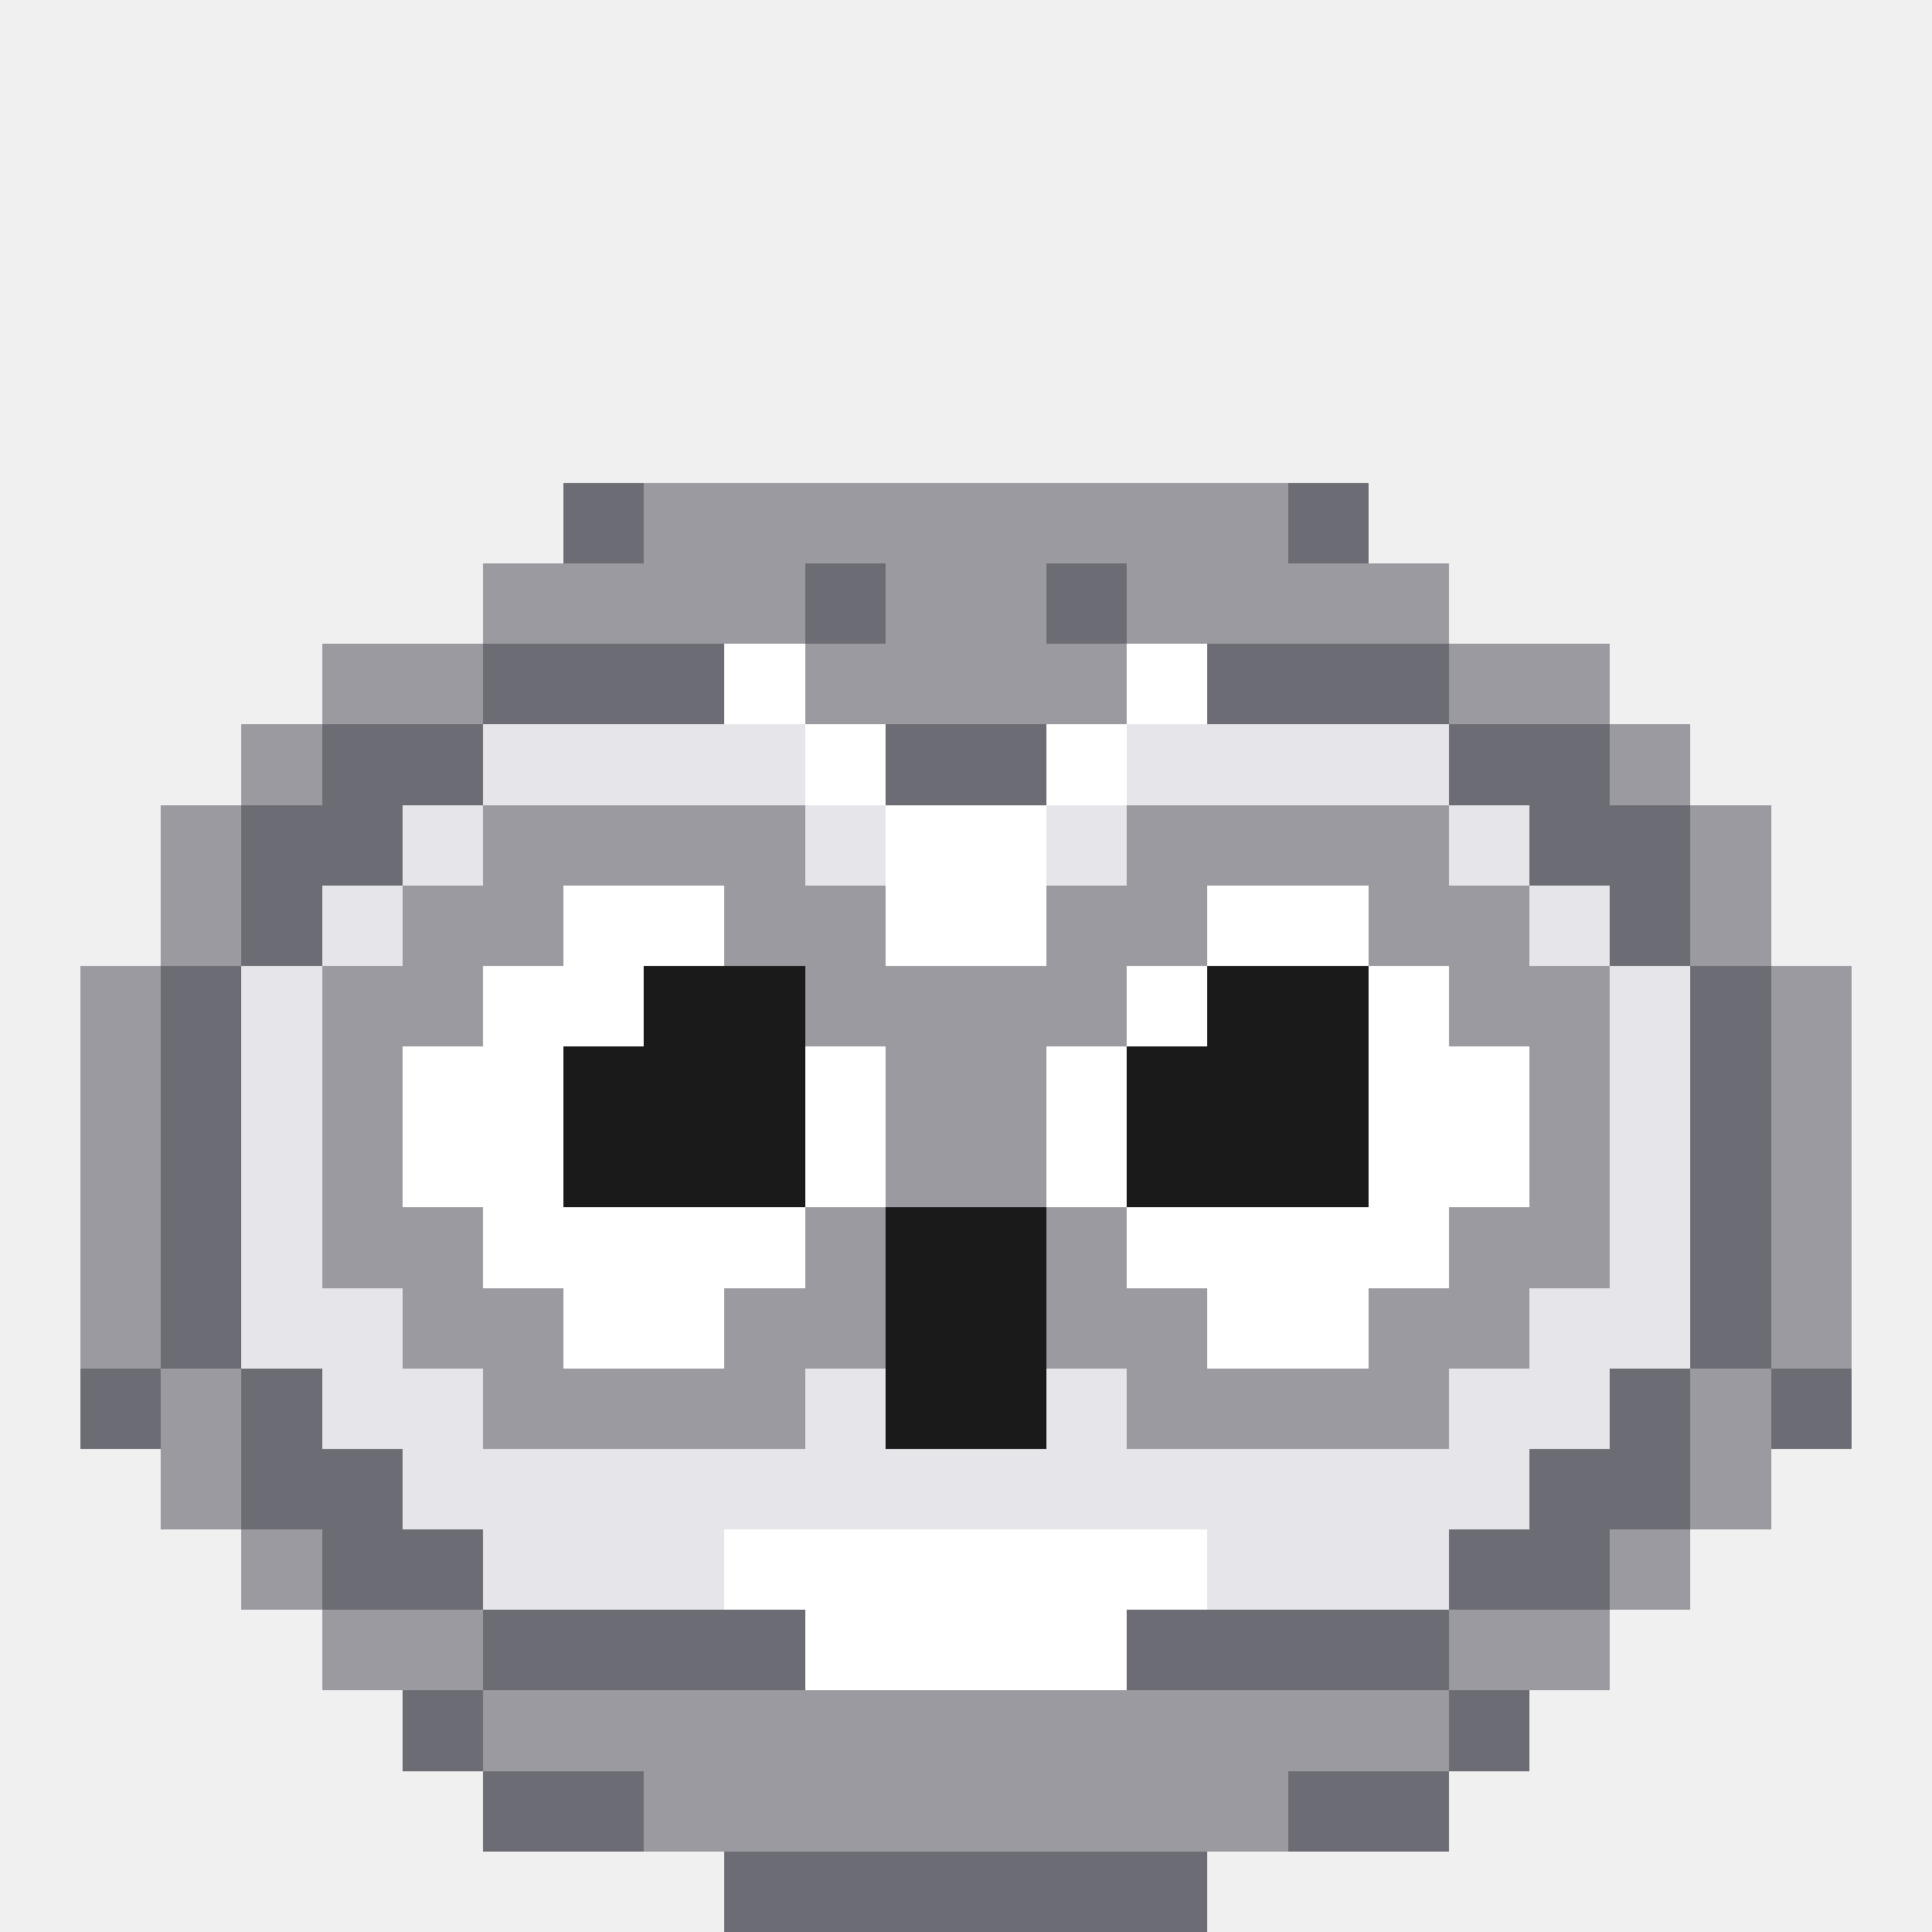
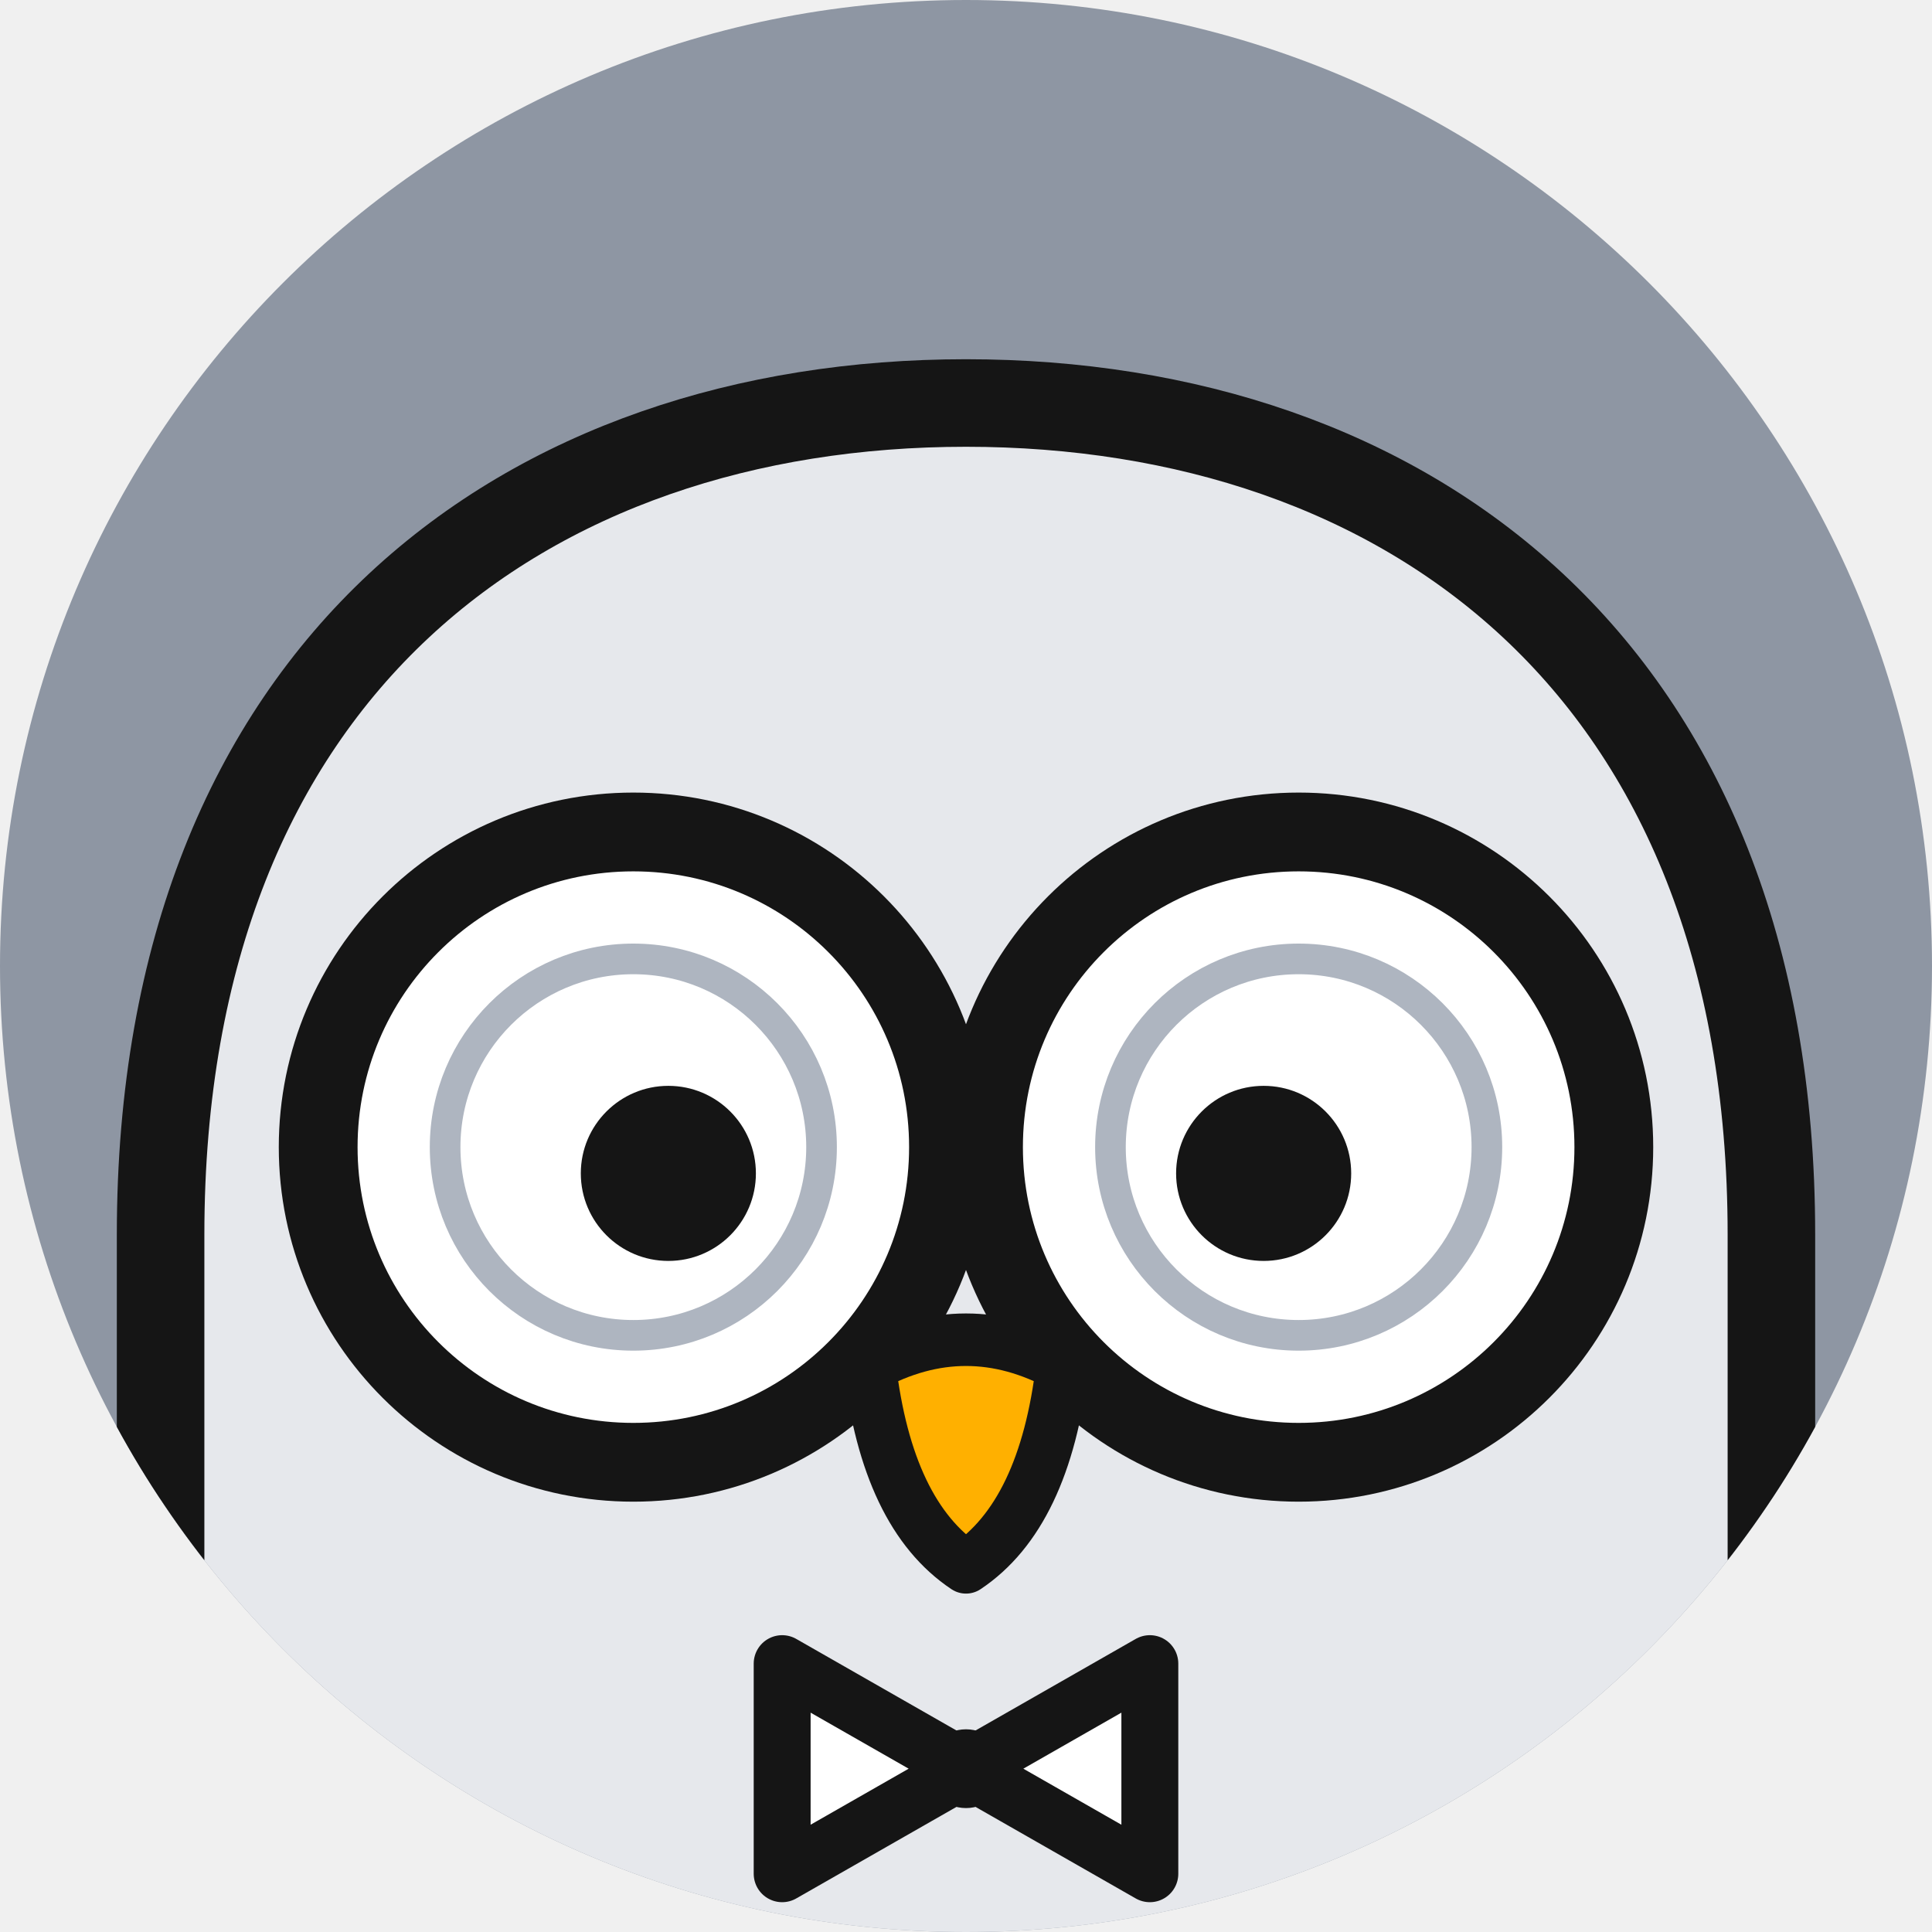
- <svg xmlns="http://www.w3.org/2000/svg" viewBox="0 0 24 24" shape-rendering="crispEdges">
-   <path fill="#1A1A1A" d="M8 12h2v1h-2zM15 12h2v1h-2zM7 13h3v1h-3zM14 13h3v1h-3zM7 14h3v1h-3zM14 14h3v1h-3zM11 15h2v1h-2zM11 16h2v1h-2zM11 17h2v1h-2z" />
-   <path fill="#6C6C74" d="M7 6h1v1h-1zM16 6h1v1h-1zM10 7h1v1h-1zM13 7h1v1h-1zM6 8h3v1h-3zM15 8h3v1h-3zM4 9h2v1h-2zM11 9h2v1h-2zM18 9h2v1h-2zM3 10h2v1h-2zM19 10h2v1h-2zM3 11h1v1h-1zM20 11h1v1h-1zM2 12h1v1h-1zM21 12h1v1h-1zM2 13h1v1h-1zM21 13h1v1h-1zM2 14h1v1h-1zM21 14h1v1h-1zM2 15h1v1h-1zM21 15h1v1h-1zM2 16h1v1h-1zM21 16h1v1h-1zM1 17h1v1h-1zM3 17h1v1h-1zM20 17h1v1h-1zM22 17h1v1h-1zM3 18h2v1h-2zM19 18h2v1h-2zM4 19h2v1h-2zM18 19h2v1h-2zM6 20h4v1h-4zM14 20h4v1h-4zM5 21h1v1h-1zM18 21h1v1h-1zM6 22h2v1h-2zM16 22h2v1h-2zM9 23h6v1h-6z" />
-   <path fill="#9A9AA0" d="M8 6h8v1h-8zM6 7h4v1h-4zM11 7h2v1h-2zM14 7h4v1h-4zM4 8h2v1h-2zM10 8h4v1h-4zM18 8h2v1h-2zM3 9h1v1h-1zM20 9h1v1h-1zM2 10h1v1h-1zM6 10h4v1h-4zM14 10h4v1h-4zM21 10h1v1h-1zM2 11h1v1h-1zM5 11h2v1h-2zM9 11h2v1h-2zM13 11h2v1h-2zM17 11h2v1h-2zM21 11h1v1h-1zM1 12h1v1h-1zM4 12h2v1h-2zM10 12h4v1h-4zM18 12h2v1h-2zM22 12h1v1h-1zM1 13h1v1h-1zM4 13h1v1h-1zM11 13h2v1h-2zM19 13h1v1h-1zM22 13h1v1h-1zM1 14h1v1h-1zM4 14h1v1h-1zM11 14h2v1h-2zM19 14h1v1h-1zM22 14h1v1h-1zM1 15h1v1h-1zM4 15h2v1h-2zM10 15h1v1h-1zM13 15h1v1h-1zM18 15h2v1h-2zM22 15h1v1h-1zM1 16h1v1h-1zM5 16h2v1h-2zM9 16h2v1h-2zM13 16h2v1h-2zM17 16h2v1h-2zM22 16h1v1h-1zM2 17h1v1h-1zM6 17h4v1h-4zM14 17h4v1h-4zM21 17h1v1h-1zM2 18h1v1h-1zM21 18h1v1h-1zM3 19h1v1h-1zM20 19h1v1h-1zM4 20h2v1h-2zM18 20h2v1h-2zM6 21h12v1h-12zM8 22h8v1h-8z" />
-   <path fill="#E6E6EA" d="M6 9h4v1h-4zM14 9h4v1h-4zM5 10h1v1h-1zM10 10h1v1h-1zM13 10h1v1h-1zM18 10h1v1h-1zM4 11h1v1h-1zM19 11h1v1h-1zM3 12h1v1h-1zM20 12h1v1h-1zM3 13h1v1h-1zM20 13h1v1h-1zM3 14h1v1h-1zM20 14h1v1h-1zM3 15h1v1h-1zM20 15h1v1h-1zM3 16h2v1h-2zM19 16h2v1h-2zM4 17h2v1h-2zM10 17h1v1h-1zM13 17h1v1h-1zM18 17h2v1h-2zM5 18h14v1h-14zM6 19h3v1h-3zM15 19h3v1h-3z" />
-   <path fill="#FFFFFF" d="M9 8h1v1h-1zM14 8h1v1h-1zM10 9h1v1h-1zM13 9h1v1h-1zM11 10h2v1h-2zM7 11h2v1h-2zM11 11h2v1h-2zM15 11h2v1h-2zM6 12h2v1h-2zM14 12h1v1h-1zM17 12h1v1h-1zM5 13h2v1h-2zM10 13h1v1h-1zM13 13h1v1h-1zM17 13h2v1h-2zM5 14h2v1h-2zM10 14h1v1h-1zM13 14h1v1h-1zM17 14h2v1h-2zM6 15h4v1h-4zM14 15h4v1h-4zM7 16h2v1h-2zM15 16h2v1h-2zM9 19h6v1h-6zM10 20h4v1h-4z" />
+ <svg xmlns="http://www.w3.org/2000/svg" viewBox="0 0 512 512">
+   <defs>
+     <clipPath id="c">
+       <circle cx="256" cy="256" r="256" />
+     </clipPath>
+   </defs>
+   <g clip-path="url(#c)">
+     <rect width="512" height="512" fill="#8E96A3" />
+     <g transform="translate(256 304) rotate(0) scale(1.16) translate(-256 -270)">
+       <path d="M72 620 L72 290 C72 160 156 100 256 100 C356 100 440 160 440 290 L440 620 Z" fill="#E6E8EC" stroke="#151515" stroke-width="20" stroke-linecap="round" stroke-linejoin="round" />
+       <path d="M72 404 C112 424 134 476 134 620" fill="none" stroke="#151515" stroke-width="16" stroke-linecap="round" stroke-linejoin="round" />
+       <path d="M440 404 C400 424 378 476 378 620" fill="none" stroke="#151515" stroke-width="16" stroke-linecap="round" stroke-linejoin="round" />
+       <circle cx="180" cy="270" r="72" fill="#fff" stroke="#151515" stroke-width="18" stroke-linecap="round" stroke-linejoin="round" />
+       <circle cx="180" cy="270" r="43" fill="none" stroke="#AEB5C0" stroke-width="7" />
+       <circle cx="188" cy="276" r="20" fill="#151515" />
+       <circle cx="332" cy="270" r="72" fill="#fff" stroke="#151515" stroke-width="18" stroke-linecap="round" stroke-linejoin="round" />
+       <circle cx="332" cy="270" r="43" fill="none" stroke="#AEB5C0" stroke-width="7" />
+       <circle cx="324" cy="276" r="20" fill="#151515" />
+       <path d="M234 320 Q256 308 278 320 Q274 354 256 366 Q238 354 234 320 Z" fill="#FFB000" stroke="#151515" stroke-width="12" stroke-linecap="round" stroke-linejoin="round" />
+       <path d="M256 412 L214 388 L214 436 Z M256 412 L298 388 L298 436 Z" fill="#fff" stroke="#151515" stroke-width="13" stroke-linecap="round" stroke-linejoin="round" />
+       <circle cx="256" cy="412" r="9" fill="#151515" />
+     </g>
+   </g>
</svg>
